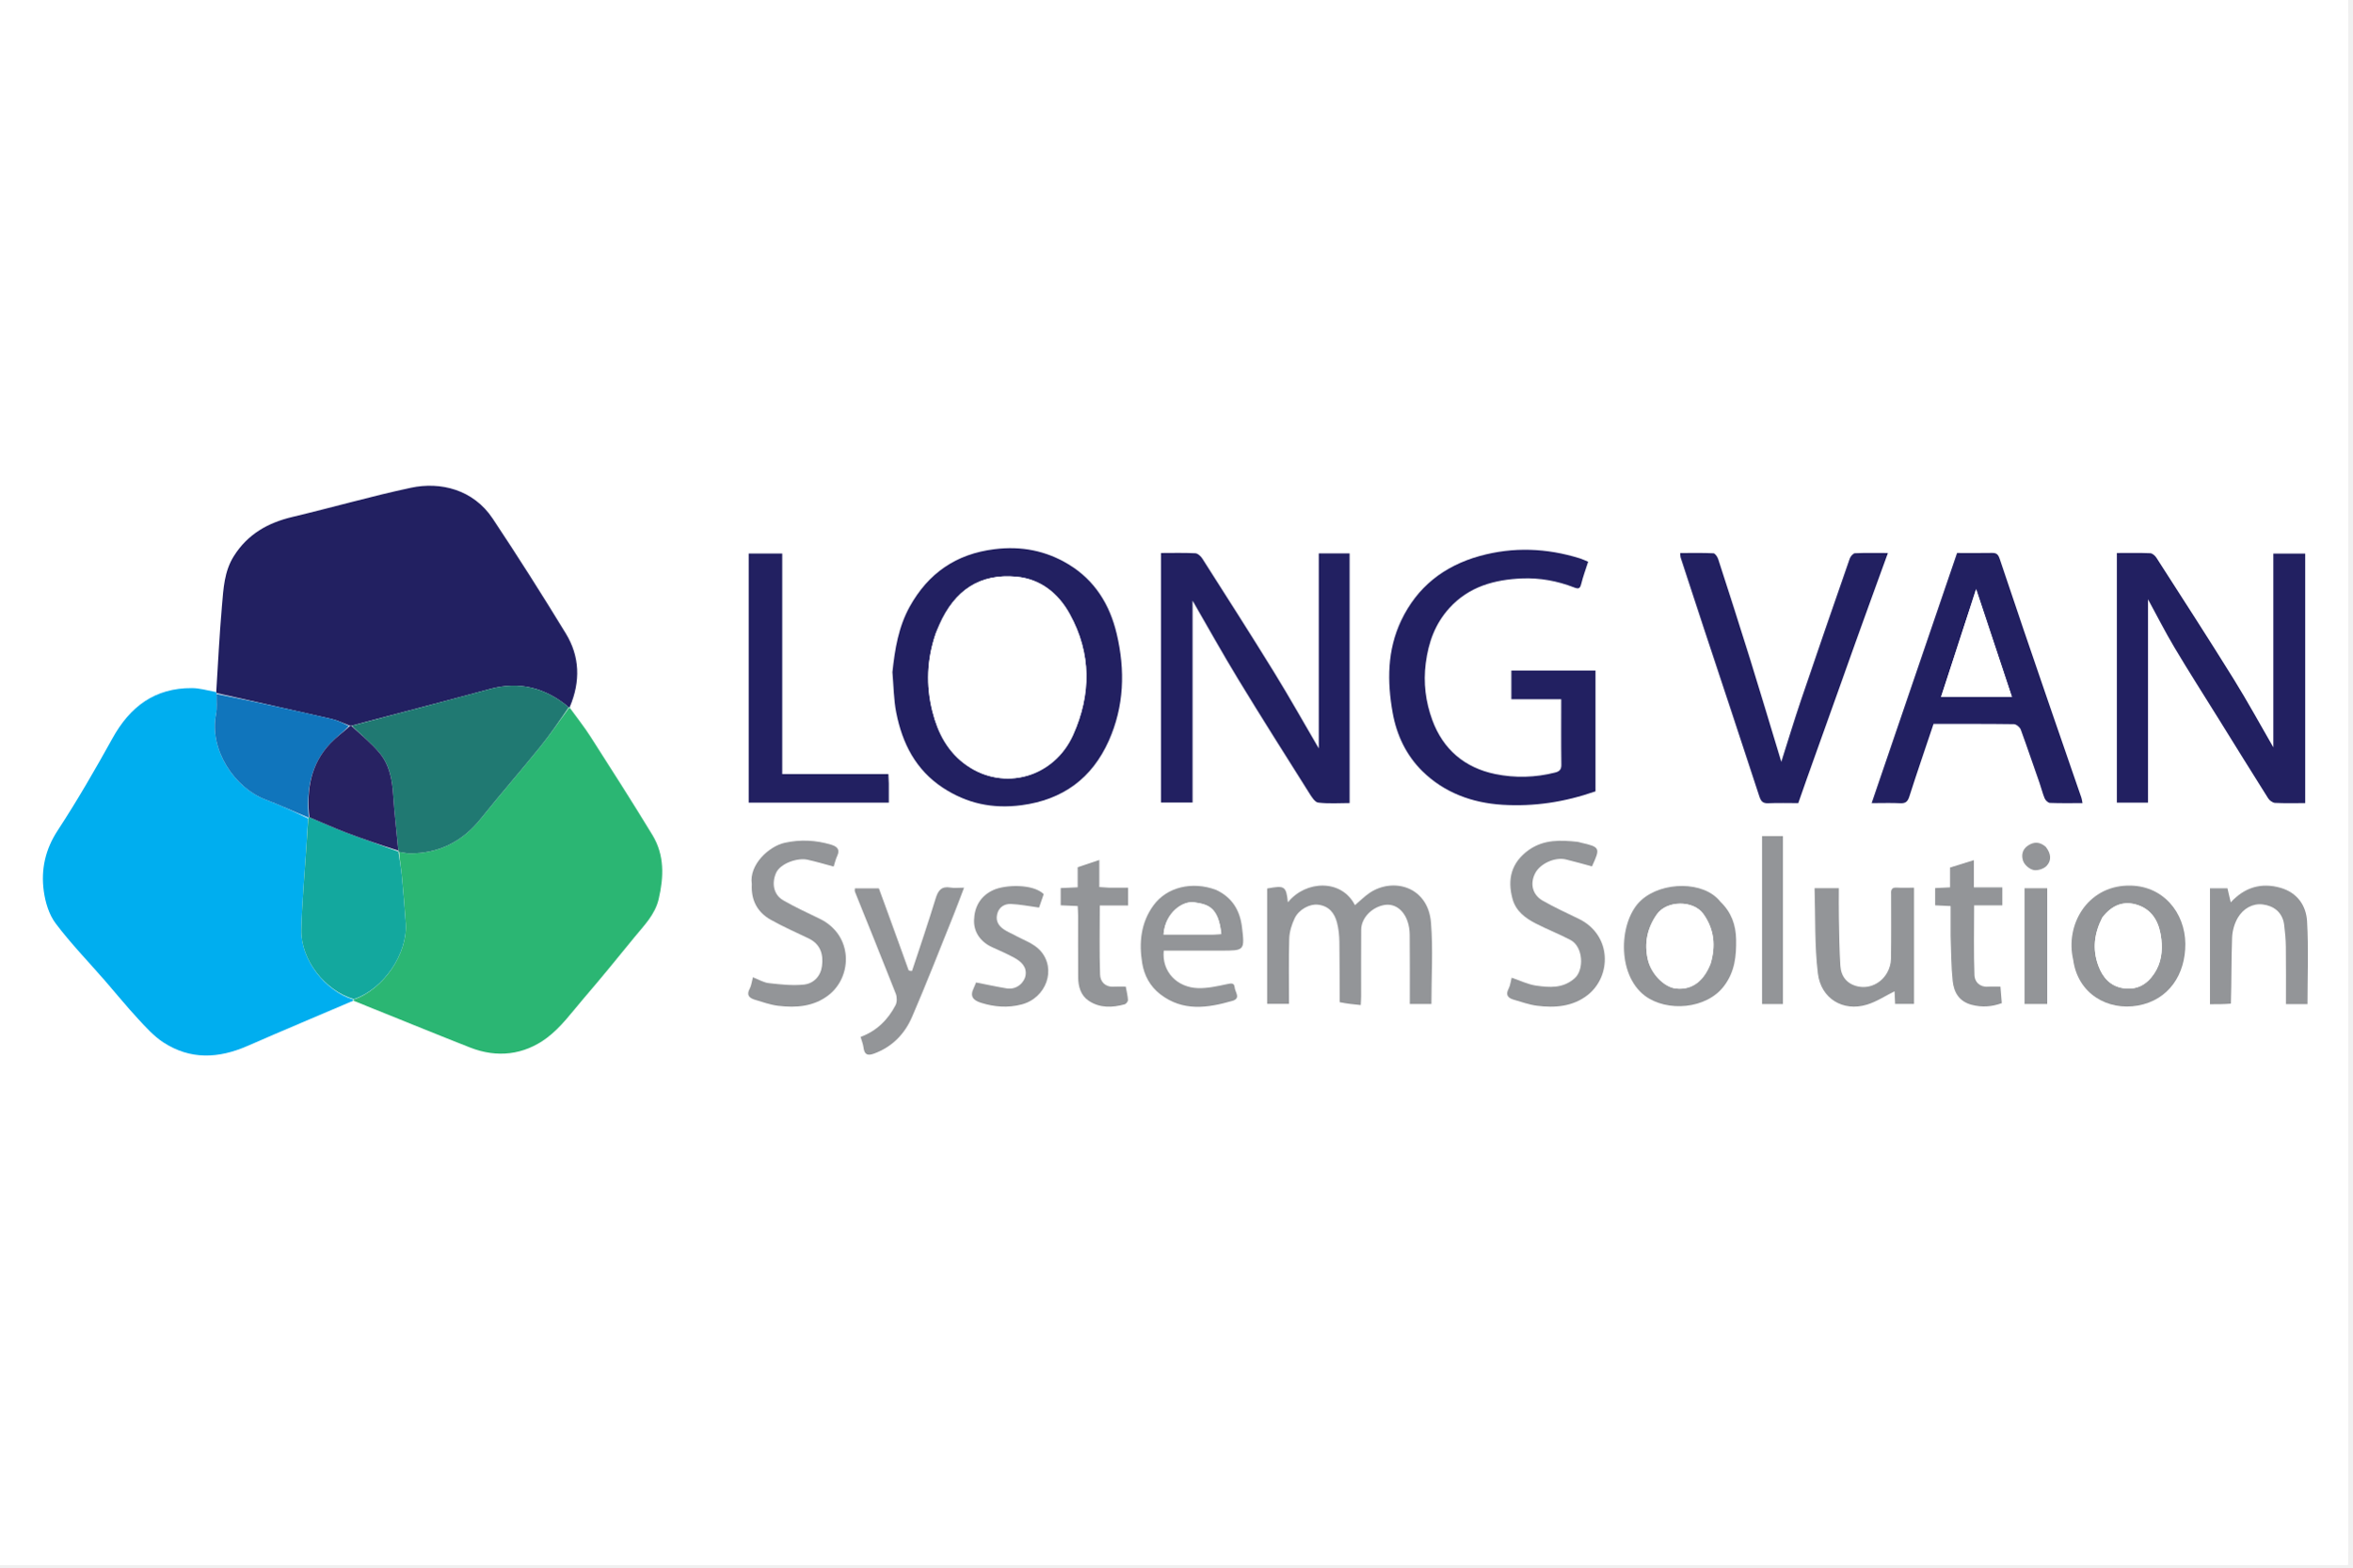
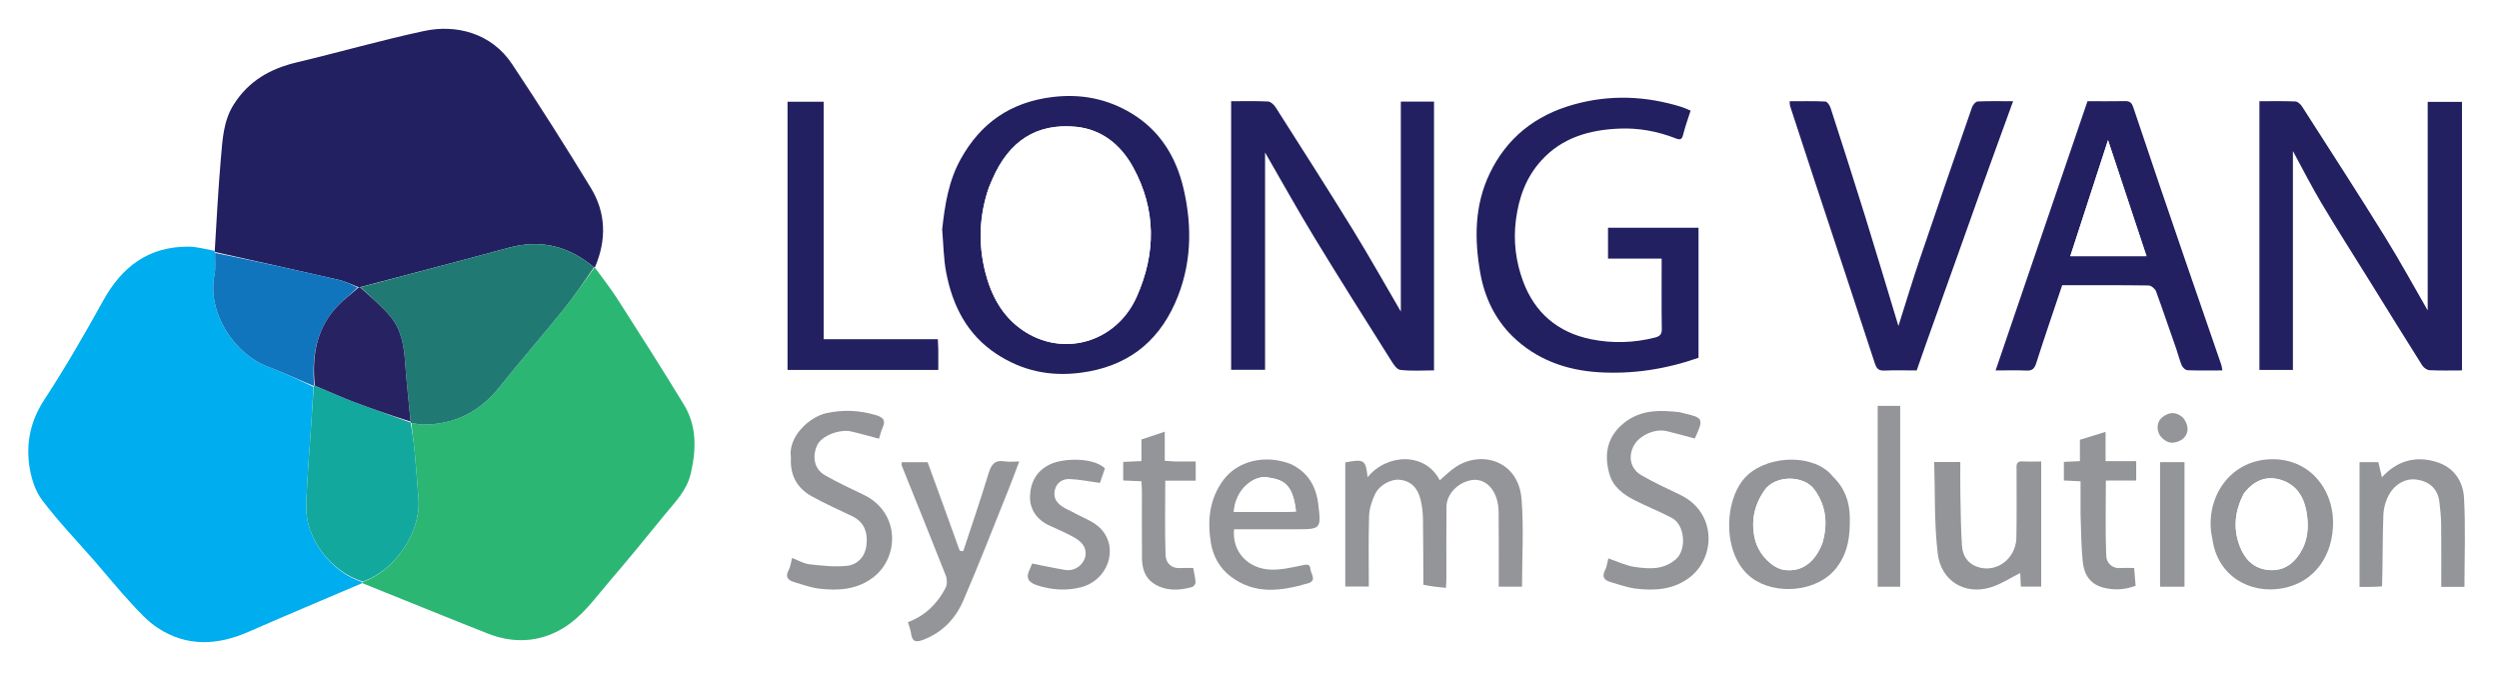
- <svg xmlns="http://www.w3.org/2000/svg" width="567" zoomAndPan="magnify" viewBox="0 0 425.25 283.5" height="378" preserveAspectRatio="xMidYMid meet" version="1.0">
+ <svg xmlns="http://www.w3.org/2000/svg" width="1134" viewBox="3 83 420 113.333" height="306" preserveAspectRatio="xMidYMid meet" version="1.0">
  <defs>
    <clipPath id="73310b2c6b">
      <path d="M 0 0 L 424.5 0 L 424.5 283 L 0 283 Z M 0 0 " clip-rule="nonzero" />
    </clipPath>
    <clipPath id="2be4ec3dc1">
      <path d="M 0 0 L 424.5 0 L 424.5 283 L 0 283 Z M 0 0 " clip-rule="nonzero" />
    </clipPath>
    <clipPath id="3c5e109ac3">
      <path d="M 0 2.055 L 424.5 2.055 L 424.5 280.598 L 0 280.598 Z M 0 2.055 " clip-rule="nonzero" />
    </clipPath>
    <clipPath id="4620c049d4">
      <rect x="0" width="425" y="0" height="283" />
    </clipPath>
  </defs>
  <g clip-path="url(#73310b2c6b)">
    <path fill="#ffffff" d="M 0 0 L 424.5 0 L 424.5 283 L 0 283 Z M 0 0 " fill-opacity="1" fill-rule="nonzero" />
    <g transform="matrix(1, 0, 0, 1, 0, 0.000000000000005262)">
      <g clip-path="url(#4620c049d4)">
        <g clip-path="url(#2be4ec3dc1)">
          <path fill="#ffffff" d="M 0 0 L 424.555 0 L 424.555 283.035 L 0 283.035 Z M 0 0 " fill-opacity="1" fill-rule="nonzero" />
        </g>
        <g clip-path="url(#3c5e109ac3)">
          <path fill="#ffffff" d="M 321.383 280.926 C 174.492 280.926 27.77 280.926 -118.957 280.926 C -118.957 188.078 -118.957 95.23 -118.957 2.383 C 100.18 2.383 319.32 2.383 538.457 2.383 C 538.457 95.23 538.457 188.078 538.457 280.926 C 466.152 280.926 393.848 280.926 321.383 280.926 M 103.074 127.742 C 104.977 123.215 104.832 118.711 102.289 114.547 C 98.016 107.539 93.613 100.605 89.07 93.773 C 85.566 88.5 79.602 87.066 74.309 88.199 C 67.117 89.738 60.039 91.777 52.879 93.477 C 48.426 94.535 44.781 96.594 42.281 100.559 C 40.527 103.34 40.402 106.461 40.129 109.531 C 39.676 114.699 39.414 119.879 38.793 125.059 C 37.434 124.84 36.07 124.445 34.707 124.438 C 28 124.387 23.508 127.781 20.34 133.504 C 17.207 139.16 13.969 144.77 10.43 150.176 C 8.176 153.625 7.383 157.246 7.91 161.129 C 8.188 163.164 8.859 165.398 10.07 167.004 C 12.805 170.629 15.988 173.918 18.98 177.355 C 20.98 179.656 22.902 182.027 24.973 184.266 C 26.375 185.781 27.801 187.371 29.504 188.488 C 34.379 191.684 39.508 191.441 44.719 189.164 C 51.074 186.387 57.473 183.703 64.105 181.023 C 71.074 183.836 78.02 186.703 85.016 189.449 C 89.879 191.355 94.691 190.785 98.801 187.746 C 101.387 185.832 103.367 183.074 105.496 180.59 C 108.625 176.949 111.664 173.227 114.691 169.504 C 116.422 167.375 118.422 165.434 119.086 162.59 C 120.023 158.574 120.152 154.621 117.953 151 C 114.32 145.023 110.547 139.129 106.777 133.238 C 105.617 131.422 104.266 129.73 103.074 127.742 M 209.914 106.023 C 209.914 119.066 209.914 132.113 209.914 145.125 C 211.984 145.125 213.852 145.125 215.617 145.125 C 215.617 132.789 215.617 120.562 215.617 108.621 C 218.289 113.238 220.988 118.105 223.879 122.859 C 228.062 129.738 232.375 136.543 236.668 143.359 C 237.102 144.051 237.703 145.062 238.324 145.137 C 240.227 145.371 242.172 145.223 244.012 145.223 C 244.012 130.008 244.012 115.02 244.012 100.074 C 242.059 100.074 240.227 100.074 238.434 100.074 C 238.434 111.965 238.434 123.781 238.434 135.34 C 235.812 130.859 233.191 126.176 230.379 121.605 C 226.129 114.703 221.75 107.871 217.395 101.031 C 217.117 100.598 216.566 100.07 216.121 100.051 C 214.086 99.945 212.039 100.004 209.914 100.004 C 209.914 102.023 209.914 103.859 209.914 106.023 M 411.016 102.145 C 411.016 113.293 411.016 124.445 411.016 135.148 C 408.777 131.277 406.414 126.941 403.816 122.754 C 399.262 115.414 394.566 108.164 389.902 100.895 C 389.66 100.512 389.168 100.059 388.777 100.043 C 386.785 99.957 384.789 100.004 382.734 100.004 C 382.734 115.129 382.734 130.117 382.734 145.148 C 384.68 145.148 386.547 145.148 388.363 145.148 C 388.363 132.824 388.363 120.582 388.363 108.371 C 389.941 111.27 391.453 114.258 393.164 117.129 C 395.777 121.516 398.531 125.82 401.227 130.16 C 404.168 134.898 407.102 139.645 410.078 144.359 C 410.328 144.754 410.887 145.172 411.32 145.191 C 413.141 145.285 414.973 145.23 416.781 145.23 C 416.781 130.055 416.781 115.066 416.781 100.109 C 414.812 100.109 412.945 100.109 411.016 100.109 C 411.016 100.75 411.016 101.289 411.016 102.145 M 161.348 121.707 C 161.566 124.094 161.582 126.52 162.039 128.859 C 163.121 134.41 165.559 139.223 170.457 142.449 C 174.777 145.293 179.445 146.301 184.656 145.617 C 192.172 144.633 197.422 140.758 200.465 133.973 C 203.254 127.746 203.449 121.207 201.902 114.629 C 200.652 109.336 197.941 104.934 193.199 102.059 C 189.098 99.578 184.656 98.707 179.82 99.309 C 172.852 100.172 167.828 103.656 164.465 109.723 C 162.445 113.363 161.801 117.352 161.348 121.707 M 288.465 138.234 C 288.465 132.566 288.465 126.898 288.465 121.258 C 283.246 121.258 278.227 121.258 273.254 121.258 C 273.254 123.012 273.254 124.66 273.254 126.449 C 276.32 126.449 279.277 126.449 282.27 126.449 C 282.27 130.492 282.238 134.395 282.293 138.293 C 282.309 139.188 281.93 139.508 281.168 139.703 C 277.582 140.621 273.934 140.715 270.348 139.98 C 264.816 138.844 260.922 135.539 258.965 130.219 C 257.754 126.918 257.316 123.504 257.777 119.93 C 258.266 116.148 259.488 112.773 262.059 109.949 C 265.574 106.074 270.238 104.797 275.223 104.602 C 278.406 104.477 281.566 105.051 284.562 106.219 C 285.375 106.535 285.668 106.492 285.887 105.598 C 286.215 104.258 286.699 102.957 287.137 101.586 C 286.531 101.336 286.109 101.121 285.664 100.984 C 279.645 99.102 273.598 98.852 267.488 100.559 C 261.047 102.359 256.23 106.148 253.348 112.191 C 250.797 117.547 250.781 123.23 251.797 128.918 C 252.512 132.934 254.258 136.602 257.172 139.469 C 261.133 143.359 266.137 145.184 271.617 145.531 C 277.355 145.895 282.961 145.031 288.465 143.109 C 288.465 141.586 288.465 140.074 288.465 138.234 M 368.82 141.664 C 369.094 142.57 369.309 143.5 369.672 144.367 C 369.824 144.727 370.289 145.18 370.625 145.195 C 372.555 145.273 374.488 145.23 376.516 145.23 C 376.426 144.781 376.402 144.516 376.32 144.27 C 374.305 138.422 372.273 132.582 370.27 126.73 C 367.344 118.199 364.418 109.668 361.562 101.109 C 361.285 100.285 361 99.973 360.156 99.988 C 358.043 100.031 355.93 100 353.84 100 C 348.699 115.062 343.582 130.047 338.395 145.234 C 340.395 145.234 341.965 145.172 343.531 145.254 C 344.496 145.305 344.906 144.992 345.207 144.055 C 346.609 139.672 348.109 135.32 349.586 130.914 C 354.457 130.914 359.285 130.891 364.113 130.957 C 364.543 130.965 365.199 131.508 365.359 131.941 C 366.516 135.094 367.574 138.281 368.82 141.664 M 328.395 136.117 C 330.781 129.398 333.152 122.672 335.555 115.961 C 337.441 110.691 339.367 105.434 341.336 100.004 C 339.246 100.004 337.305 99.957 335.371 100.047 C 335.035 100.066 334.57 100.625 334.434 101.023 C 331.469 109.543 328.52 118.066 325.625 126.609 C 324.375 130.297 323.254 134.027 322.062 137.77 C 320.191 131.602 318.379 125.496 316.488 119.414 C 314.59 113.305 312.629 107.215 310.66 101.129 C 310.523 100.707 310.105 100.07 309.793 100.055 C 307.809 99.957 305.82 100.008 303.777 100.008 C 303.812 100.391 303.793 100.613 303.855 100.809 C 305.238 105.047 306.621 109.285 308.023 113.516 C 311.383 123.676 314.77 133.824 318.086 144 C 318.387 144.922 318.719 145.297 319.711 145.254 C 321.547 145.176 323.391 145.234 325.133 145.234 C 326.203 142.176 327.223 139.254 328.395 136.117 M 160.695 141.527 C 160.672 141.059 160.652 140.59 160.621 139.984 C 154.199 139.984 147.879 139.984 141.43 139.984 C 141.43 126.598 141.43 113.352 141.43 100.094 C 139.316 100.094 137.34 100.094 135.359 100.094 C 135.359 115.164 135.359 130.148 135.359 145.148 C 143.828 145.148 152.211 145.148 160.695 145.148 C 160.695 143.988 160.695 142.918 160.695 141.527 M 242.242 181.391 C 243.48 181.512 244.719 181.633 246.02 181.762 C 246.055 181.02 246.09 180.594 246.09 180.168 C 246.094 176.156 246.07 172.148 246.102 168.137 C 246.117 166.043 247.961 164.098 250.234 163.672 C 252.027 163.336 253.691 164.406 254.453 166.535 C 254.738 167.32 254.863 168.203 254.871 169.047 C 254.914 173.203 254.891 177.359 254.891 181.559 C 256.281 181.559 257.488 181.559 258.801 181.559 C 258.801 176.57 259.117 171.676 258.723 166.836 C 258.188 160.297 251.863 158.613 247.617 161.477 C 246.668 162.117 245.855 162.945 244.977 163.691 C 242.559 158.945 236.105 159.16 232.852 163.172 C 232.527 160.238 232.289 160.09 229.098 160.68 C 229.098 167.652 229.098 174.602 229.098 181.543 C 230.562 181.543 231.77 181.543 233.055 181.543 C 233.055 177.512 232.977 173.609 233.098 169.715 C 233.137 168.484 233.543 167.188 234.078 166.062 C 234.852 164.426 236.84 163.445 238.25 163.602 C 240.254 163.82 241.281 165.094 241.734 166.859 C 242.027 167.988 242.145 169.188 242.16 170.359 C 242.219 173.934 242.188 177.512 242.242 181.391 M 135.926 160.031 C 135.762 162.828 136.949 164.973 139.328 166.32 C 141.555 167.582 143.918 168.598 146.223 169.719 C 148.352 170.754 148.891 172.605 148.605 174.723 C 148.363 176.562 147.09 177.867 145.348 178.055 C 143.273 178.277 141.125 178.031 139.031 177.797 C 138.062 177.688 137.148 177.125 136.125 176.734 C 135.918 177.5 135.855 178.223 135.539 178.805 C 134.891 180.004 135.52 180.508 136.508 180.805 C 137.883 181.219 139.262 181.715 140.676 181.891 C 143.949 182.289 147.203 182.043 149.887 179.898 C 154.156 176.496 154.246 169.074 148.18 166.137 C 145.973 165.066 143.73 164.047 141.613 162.816 C 139.832 161.781 139.508 159.754 140.281 157.922 C 141.066 156.062 144.309 155.098 145.957 155.465 C 147.535 155.812 149.09 156.273 150.727 156.703 C 150.934 156.059 151.082 155.375 151.375 154.758 C 151.953 153.527 151.223 153.043 150.262 152.754 C 147.48 151.914 144.652 151.785 141.82 152.426 C 139.016 153.062 135.398 156.367 135.926 160.031 M 276.316 153.719 C 273.227 155.98 272.492 159.016 273.469 162.566 C 274.07 164.758 275.754 166.023 277.645 166.996 C 279.73 168.07 281.934 168.918 284.004 170.023 C 286.23 171.219 286.473 175.395 284.668 176.945 C 282.523 178.789 280.168 178.578 277.797 178.254 C 276.273 178.047 274.816 177.312 273.312 176.809 C 273.113 177.559 273.055 178.23 272.766 178.777 C 272.156 179.93 272.645 180.492 273.699 180.793 C 275.078 181.191 276.453 181.695 277.863 181.879 C 281.137 182.301 284.387 182.047 287.074 179.926 C 291.375 176.535 291.469 169.102 285.449 166.164 C 283.246 165.09 281 164.082 278.883 162.852 C 277.016 161.766 276.598 159.727 277.59 157.859 C 278.504 156.148 281.164 154.953 283.113 155.426 C 284.691 155.809 286.254 156.25 287.836 156.672 C 289.379 153.332 289.309 153.18 285.84 152.391 C 285.633 152.34 285.43 152.262 285.223 152.238 C 282.203 151.918 279.207 151.77 276.316 153.719 M 374.836 173.684 C 375.66 179.742 381.082 182.828 386.555 181.844 C 392.098 180.848 395.152 176.219 395.113 170.668 C 395.07 165.113 391.113 159.977 384.637 160.152 C 377.363 160.348 373.367 167.242 374.836 173.684 M 310.953 162.969 C 308.066 159.281 300.547 159.367 296.754 162.77 C 292.703 166.402 292.211 176.199 297.426 180.098 C 301.344 183.027 308.535 182.566 311.742 178.266 C 313.672 175.676 313.941 172.898 313.895 169.91 C 313.852 167.277 313.043 164.984 310.953 162.969 M 219.746 160.867 C 215.566 159.312 210.969 160.41 208.551 163.719 C 206.27 166.844 205.898 170.465 206.504 174.16 C 206.871 176.395 207.922 178.375 209.785 179.809 C 213.871 182.961 218.328 182.297 222.812 181.004 C 224.406 180.547 223.289 179.391 223.23 178.578 C 223.16 177.664 222.547 177.824 221.797 177.984 C 220.078 178.348 218.309 178.754 216.574 178.695 C 212.922 178.574 210.023 175.832 210.406 171.914 C 213.848 171.914 217.309 171.914 220.77 171.914 C 224.996 171.914 225.066 171.906 224.555 167.688 C 224.195 164.719 222.844 162.301 219.746 160.867 M 341.918 162.043 C 341.918 165.836 341.953 169.633 341.887 173.426 C 341.871 174.242 341.621 175.133 341.223 175.852 C 340.145 177.812 338.008 178.844 335.914 178.391 C 333.965 177.969 332.859 176.602 332.738 174.648 C 332.559 171.801 332.527 168.941 332.473 166.086 C 332.434 164.27 332.465 162.445 332.465 160.617 C 330.949 160.617 329.668 160.617 328.074 160.617 C 328.242 165.828 328.059 170.98 328.676 176.039 C 329.234 180.605 333.227 183.004 337.551 181.68 C 339.316 181.141 340.918 180.066 342.535 179.266 C 342.562 179.852 342.602 180.695 342.641 181.551 C 343.863 181.551 344.965 181.551 346.059 181.551 C 346.059 174.508 346.059 167.594 346.059 160.527 C 344.949 160.527 343.926 160.578 342.914 160.512 C 341.934 160.453 341.859 161.012 341.918 162.043 M 164.273 175.344 C 162.465 170.398 160.656 165.457 158.902 160.652 C 157.332 160.652 155.957 160.652 154.559 160.652 C 154.559 160.938 154.512 161.117 154.566 161.25 C 157.035 167.398 159.535 173.535 161.957 179.703 C 162.195 180.309 162.203 181.223 161.91 181.785 C 160.531 184.418 158.508 186.438 155.594 187.523 C 155.781 188.176 156.031 188.766 156.113 189.379 C 156.277 190.633 156.727 191.016 158.051 190.527 C 161.344 189.309 163.582 186.957 164.906 183.883 C 167.551 177.754 169.965 171.527 172.461 165.332 C 173.07 163.824 173.625 162.297 174.301 160.527 C 173.242 160.527 172.527 160.625 171.852 160.508 C 170.227 160.223 169.609 161.02 169.168 162.457 C 167.824 166.848 166.352 171.203 164.902 175.562 C 164.879 175.633 164.5 175.59 164.273 175.344 M 403.453 181.395 C 403.477 177.441 403.418 173.488 403.566 169.539 C 403.613 168.312 403.996 166.977 404.621 165.926 C 405.574 164.328 407.262 163.336 409.098 163.562 C 411.09 163.809 412.688 164.984 412.973 167.234 C 413.141 168.559 413.266 169.898 413.281 171.234 C 413.324 174.676 413.297 178.121 413.297 181.59 C 414.699 181.59 415.867 181.59 417.195 181.59 C 417.195 176.535 417.402 171.555 417.117 166.605 C 416.953 163.762 415.355 161.441 412.359 160.566 C 408.801 159.527 405.773 160.508 403.32 163.18 C 403.109 162.281 402.902 161.418 402.723 160.641 C 401.504 160.641 400.445 160.641 399.562 160.641 C 399.562 167.699 399.562 174.637 399.562 181.609 C 400.977 181.609 402.109 181.609 403.453 181.395 M 183.094 168.961 C 182.711 168.758 182.328 168.562 181.953 168.352 C 180.781 167.703 179.953 166.816 180.27 165.371 C 180.551 164.098 181.547 163.438 182.742 163.48 C 184.383 163.539 186.008 163.879 187.863 164.129 C 188.094 163.461 188.41 162.543 188.703 161.691 C 186.781 159.82 181.844 159.961 179.652 160.93 C 177.188 162.023 176.18 164.07 176.109 166.402 C 176.047 168.566 177.281 170.352 179.414 171.309 C 180.73 171.902 182.059 172.488 183.328 173.172 C 184.613 173.867 185.707 174.824 185.41 176.469 C 185.219 177.52 183.969 179.074 181.957 178.738 C 180.141 178.434 178.336 178.039 176.465 177.672 C 176.371 177.902 176.23 178.305 176.047 178.684 C 175.316 180.172 175.922 180.898 177.383 181.355 C 179.805 182.117 182.23 182.289 184.684 181.656 C 189.148 180.508 191.086 175.242 188.078 171.898 C 186.895 170.586 184.938 169.965 183.094 168.961 M 352.672 169.477 C 352.781 172.109 352.762 174.762 353.043 177.379 C 353.262 179.434 354.188 181.113 356.488 181.715 C 358.387 182.211 360.156 182.059 361.926 181.414 C 361.84 180.359 361.762 179.43 361.68 178.422 C 360.84 178.422 360.137 178.379 359.441 178.434 C 357.926 178.551 357.035 177.547 356.988 176.379 C 356.828 172.234 356.926 168.078 356.926 163.727 C 358.754 163.727 360.398 163.727 362.023 163.727 C 362.023 162.57 362.023 161.621 362.023 160.469 C 360.281 160.469 358.637 160.469 356.879 160.469 C 356.879 158.766 356.879 157.258 356.879 155.551 C 355.367 156.016 354.027 156.43 352.566 156.879 C 352.566 158.121 352.566 159.289 352.566 160.469 C 351.566 160.516 350.719 160.559 349.871 160.598 C 349.871 161.723 349.871 162.711 349.871 163.723 C 350.844 163.77 351.691 163.812 352.672 163.859 C 352.672 165.703 352.672 167.426 352.672 169.477 M 200.344 160.527 C 199.875 160.492 199.406 160.457 198.758 160.414 C 198.758 158.77 198.758 157.242 198.758 155.52 C 197.332 155.996 196.141 156.395 194.84 156.828 C 194.84 158.078 194.84 159.246 194.84 160.461 C 193.742 160.512 192.785 160.551 191.773 160.598 C 191.773 161.688 191.773 162.676 191.773 163.719 C 192.84 163.766 193.797 163.809 194.844 163.852 C 194.871 164.473 194.914 165 194.918 165.527 C 194.922 169.27 194.898 173.008 194.93 176.746 C 194.941 178.418 195.402 180.016 196.828 180.977 C 198.832 182.328 201.098 182.246 203.344 181.625 C 203.605 181.555 203.949 181.102 203.934 180.844 C 203.895 180.066 203.695 179.297 203.535 178.422 C 202.793 178.422 202.094 178.383 201.398 178.43 C 199.82 178.539 198.938 177.535 198.895 176.258 C 198.75 172.16 198.84 168.051 198.84 163.75 C 200.648 163.75 202.297 163.75 203.957 163.75 C 203.957 162.594 203.957 161.645 203.957 160.527 C 202.801 160.527 201.73 160.527 200.344 160.527 M 322.359 162.969 C 322.359 159.035 322.359 155.102 322.359 151.191 C 320.93 151.191 319.758 151.191 318.578 151.191 C 318.578 161.395 318.578 171.492 318.578 181.574 C 319.879 181.574 321.051 181.574 322.359 181.574 C 322.359 175.414 322.359 169.352 322.359 162.969 M 366.035 163.629 C 366.035 169.621 366.035 175.613 366.035 181.57 C 367.582 181.57 368.863 181.57 370.141 181.57 C 370.141 174.512 370.141 167.555 370.141 160.633 C 368.727 160.633 367.445 160.633 366.035 160.633 C 366.035 161.594 366.035 162.453 366.035 163.629 M 369.777 153.039 C 368.781 152.215 367.766 152.191 366.684 152.895 C 365.586 153.602 365.434 154.758 365.797 155.73 C 366.055 156.43 366.945 157.191 367.676 157.336 C 368.402 157.48 369.516 157.125 370.031 156.582 C 370.965 155.59 370.824 154.328 369.777 153.039 Z M 369.777 153.039 " fill-opacity="1" fill-rule="nonzero" />
        </g>
        <path fill="#00aeef" d="M 63.855 180.977 C 57.473 183.703 51.074 186.387 44.719 189.164 C 39.508 191.441 34.379 191.684 29.504 188.488 C 27.801 187.371 26.375 185.781 24.973 184.266 C 22.902 182.027 20.98 179.656 18.98 177.355 C 15.988 173.918 12.805 170.629 10.07 167.004 C 8.859 165.398 8.188 163.164 7.91 161.129 C 7.383 157.246 8.176 153.625 10.43 150.176 C 13.969 144.77 17.207 139.16 20.34 133.504 C 23.508 127.781 28 124.387 34.707 124.438 C 36.07 124.445 37.434 124.84 38.957 125.125 C 39.121 125.195 39.16 125.34 39.152 125.492 C 39.121 126.84 39.273 128.066 39.043 129.219 C 37.785 135.527 42.398 142.477 47.949 144.57 C 50.57 145.559 53.109 146.758 55.695 148 C 55.598 149.801 55.492 151.469 55.387 153.137 C 55.07 158.141 54.602 163.141 54.477 168.148 C 54.348 173.523 58.695 179.137 63.852 180.773 C 63.855 180.844 63.855 180.977 63.855 180.977 Z M 63.855 180.977 " fill-opacity="1" fill-rule="nonzero" />
        <path fill="#222061" d="M 39.16 125.34 C 39.16 125.34 39.121 125.195 39.094 125.125 C 39.414 119.879 39.676 114.699 40.129 109.531 C 40.402 106.461 40.527 103.34 42.281 100.559 C 44.781 96.594 48.426 94.535 52.879 93.477 C 60.039 91.777 67.117 89.738 74.309 88.199 C 79.602 87.066 85.566 88.5 89.07 93.773 C 93.613 100.605 98.016 107.539 102.289 114.547 C 104.832 118.711 104.977 123.215 103.02 127.836 C 102.965 127.934 102.906 127.961 102.824 127.902 C 98.609 124.348 93.934 123.188 88.672 124.574 C 86.074 125.258 83.484 125.973 80.891 126.664 C 75.125 128.195 69.359 129.719 63.5 131.246 C 63.352 131.242 63.289 131.242 63.125 131.191 C 62.012 130.762 61.027 130.266 59.984 130.027 C 53.051 128.434 46.102 126.895 39.16 125.34 Z M 39.16 125.34 " fill-opacity="1" fill-rule="nonzero" />
        <path fill="#2bb673" d="M 63.98 181 C 63.855 180.977 63.855 180.844 63.973 180.762 C 69.312 178.926 73.758 172.449 73.34 166.879 C 73.129 164.031 72.914 161.188 72.641 158.344 C 72.504 156.91 72.242 155.488 72.172 154.062 C 72.891 154.152 73.469 154.328 74.051 154.332 C 79.371 154.344 83.605 152.207 86.93 148.039 C 90.426 143.656 94.125 139.438 97.648 135.074 C 99.496 132.781 101.16 130.336 102.906 127.961 C 102.906 127.961 102.965 127.934 102.984 127.957 C 104.266 129.73 105.617 131.422 106.777 133.238 C 110.547 139.129 114.32 145.023 117.953 151 C 120.152 154.621 120.023 158.574 119.086 162.59 C 118.422 165.434 116.422 167.375 114.691 169.504 C 111.664 173.227 108.625 176.949 105.496 180.59 C 103.367 183.074 101.387 185.832 98.801 187.746 C 94.691 190.785 89.879 191.355 85.016 189.449 C 78.02 186.703 71.074 183.836 63.98 181 Z M 63.98 181 " fill-opacity="1" fill-rule="nonzero" />
        <path fill="#222061" d="M 209.914 105.859 C 209.914 103.859 209.914 102.023 209.914 100.004 C 212.039 100.004 214.086 99.945 216.121 100.051 C 216.566 100.07 217.117 100.598 217.395 101.031 C 221.75 107.871 226.129 114.703 230.379 121.605 C 233.191 126.176 235.812 130.859 238.434 135.34 C 238.434 123.781 238.434 111.965 238.434 100.074 C 240.227 100.074 242.059 100.074 244.012 100.074 C 244.012 115.02 244.012 130.008 244.012 145.223 C 242.172 145.223 240.227 145.371 238.324 145.137 C 237.703 145.062 237.102 144.051 236.668 143.359 C 232.375 136.543 228.062 129.738 223.879 122.859 C 220.988 118.105 218.289 113.238 215.617 108.621 C 215.617 120.562 215.617 132.789 215.617 145.125 C 213.852 145.125 211.984 145.125 209.914 145.125 C 209.914 132.113 209.914 119.066 209.914 105.859 Z M 209.914 105.859 " fill-opacity="1" fill-rule="nonzero" />
        <path fill="#222061" d="M 411.016 101.984 C 411.016 101.289 411.016 100.75 411.016 100.109 C 412.945 100.109 414.812 100.109 416.781 100.109 C 416.781 115.066 416.781 130.055 416.781 145.23 C 414.973 145.23 413.141 145.285 411.32 145.191 C 410.887 145.172 410.328 144.754 410.078 144.359 C 407.102 139.645 404.168 134.898 401.227 130.16 C 398.531 125.82 395.777 121.516 393.164 117.129 C 391.453 114.258 389.941 111.27 388.363 108.371 C 388.363 120.582 388.363 132.824 388.363 145.148 C 386.547 145.148 384.68 145.148 382.734 145.148 C 382.734 130.117 382.734 115.129 382.734 100.004 C 384.789 100.004 386.785 99.957 388.777 100.043 C 389.168 100.059 389.66 100.512 389.902 100.895 C 394.566 108.164 399.262 115.414 403.816 122.754 C 406.414 126.941 408.777 131.277 411.016 135.148 C 411.016 124.445 411.016 113.293 411.016 101.984 Z M 411.016 101.984 " fill-opacity="1" fill-rule="nonzero" />
        <path fill="#222061" d="M 161.348 121.551 C 161.801 117.352 162.445 113.363 164.465 109.723 C 167.828 103.656 172.852 100.172 179.82 99.309 C 184.656 98.707 189.098 99.578 193.199 102.059 C 197.941 104.934 200.652 109.336 201.902 114.629 C 203.449 121.207 203.254 127.746 200.465 133.973 C 197.422 140.758 192.172 144.633 184.656 145.617 C 179.445 146.301 174.777 145.293 170.457 142.449 C 165.559 139.223 163.121 134.41 162.039 128.859 C 161.582 126.52 161.566 124.094 161.348 121.551 M 169.805 113.133 C 169.59 113.613 169.34 114.082 169.172 114.574 C 167.574 119.223 167.395 123.973 168.586 128.691 C 169.559 132.543 171.367 136.031 174.758 138.395 C 181.547 143.141 190.578 140.586 194.027 132.887 C 197.289 125.598 197.352 118.191 193.41 111.047 C 191.328 107.27 188.109 104.695 183.766 104.293 C 177.188 103.684 172.594 106.684 169.805 113.133 Z M 169.805 113.133 " fill-opacity="1" fill-rule="nonzero" />
        <path fill="#222061" d="M 288.465 138.398 C 288.465 140.074 288.465 141.586 288.465 143.109 C 282.961 145.031 277.355 145.895 271.617 145.531 C 266.137 145.184 261.133 143.359 257.172 139.469 C 254.258 136.602 252.512 132.934 251.797 128.918 C 250.781 123.23 250.797 117.547 253.348 112.191 C 256.23 106.148 261.047 102.359 267.488 100.559 C 273.598 98.852 279.645 99.102 285.664 100.984 C 286.109 101.121 286.531 101.336 287.137 101.586 C 286.699 102.957 286.215 104.258 285.887 105.598 C 285.668 106.492 285.375 106.535 284.562 106.219 C 281.566 105.051 278.406 104.477 275.223 104.602 C 270.238 104.797 265.574 106.074 262.059 109.949 C 259.488 112.773 258.266 116.148 257.777 119.93 C 257.316 123.504 257.754 126.918 258.965 130.219 C 260.922 135.539 264.816 138.844 270.348 139.98 C 273.934 140.715 277.582 140.621 281.168 139.703 C 281.93 139.508 282.309 139.188 282.293 138.293 C 282.238 134.395 282.27 130.492 282.27 126.449 C 279.277 126.449 276.32 126.449 273.254 126.449 C 273.254 124.66 273.254 123.012 273.254 121.258 C 278.227 121.258 283.246 121.258 288.465 121.258 C 288.465 126.898 288.465 132.566 288.465 138.398 Z M 288.465 138.398 " fill-opacity="1" fill-rule="nonzero" />
        <path fill="#222061" d="M 368.742 141.562 C 367.574 138.281 366.516 135.094 365.359 131.941 C 365.199 131.508 364.543 130.965 364.113 130.957 C 359.285 130.891 354.457 130.914 349.586 130.914 C 348.109 135.32 346.609 139.672 345.207 144.055 C 344.906 144.992 344.496 145.305 343.531 145.254 C 341.965 145.172 340.395 145.234 338.395 145.234 C 343.582 130.047 348.699 115.062 353.84 100 C 355.93 100 358.043 100.031 360.156 99.988 C 361 99.973 361.285 100.285 361.562 101.109 C 364.418 109.668 367.344 118.199 370.27 126.73 C 372.273 132.582 374.305 138.422 376.32 144.27 C 376.402 144.516 376.426 144.781 376.516 145.23 C 374.488 145.23 372.555 145.273 370.625 145.195 C 370.289 145.18 369.824 144.727 369.672 144.367 C 369.309 143.5 369.094 142.57 368.742 141.562 M 357.398 126.035 C 359.492 126.035 361.59 126.035 363.758 126.035 C 361.547 119.367 359.391 112.871 357.289 106.547 C 355.238 112.855 353.121 119.352 350.949 126.035 C 353.09 126.035 355.082 126.035 357.398 126.035 Z M 357.398 126.035 " fill-opacity="1" fill-rule="nonzero" />
        <path fill="#222061" d="M 328.32 136.227 C 327.223 139.254 326.203 142.176 325.133 145.234 C 323.391 145.234 321.547 145.176 319.711 145.254 C 318.719 145.297 318.387 144.922 318.086 144 C 314.77 133.824 311.383 123.676 308.023 113.516 C 306.621 109.285 305.238 105.047 303.855 100.809 C 303.793 100.613 303.812 100.391 303.777 100.008 C 305.82 100.008 307.809 99.957 309.793 100.055 C 310.105 100.07 310.523 100.707 310.66 101.129 C 312.629 107.215 314.59 113.305 316.488 119.414 C 318.379 125.496 320.191 131.602 322.062 137.77 C 323.254 134.027 324.375 130.297 325.625 126.609 C 328.52 118.066 331.469 109.543 334.434 101.023 C 334.57 100.625 335.035 100.066 335.371 100.047 C 337.305 99.957 339.246 100.004 341.336 100.004 C 339.367 105.434 337.441 110.691 335.555 115.961 C 333.152 122.672 330.781 129.398 328.32 136.227 Z M 328.32 136.227 " fill-opacity="1" fill-rule="nonzero" />
        <path fill="#222061" d="M 160.695 141.684 C 160.695 142.918 160.695 143.988 160.695 145.148 C 152.211 145.148 143.828 145.148 135.359 145.148 C 135.359 130.148 135.359 115.164 135.359 100.094 C 137.34 100.094 139.316 100.094 141.43 100.094 C 141.43 113.352 141.43 126.598 141.43 139.984 C 147.879 139.984 154.199 139.984 160.621 139.984 C 160.652 140.59 160.672 141.059 160.695 141.684 Z M 160.695 141.684 " fill-opacity="1" fill-rule="nonzero" />
        <path fill="#939598" d="M 242.219 181.238 C 242.188 177.512 242.219 173.934 242.16 170.359 C 242.145 169.188 242.027 167.988 241.734 166.859 C 241.281 165.094 240.254 163.82 238.25 163.602 C 236.84 163.445 234.852 164.426 234.078 166.062 C 233.543 167.188 233.137 168.484 233.098 169.715 C 232.977 173.609 233.055 177.512 233.055 181.543 C 231.77 181.543 230.562 181.543 229.098 181.543 C 229.098 174.602 229.098 167.652 229.098 160.68 C 232.289 160.09 232.527 160.238 232.852 163.172 C 236.105 159.16 242.559 158.945 244.977 163.691 C 245.855 162.945 246.668 162.117 247.617 161.477 C 251.863 158.613 258.188 160.297 258.723 166.836 C 259.117 171.676 258.801 176.57 258.801 181.559 C 257.488 181.559 256.281 181.559 254.891 181.559 C 254.891 177.359 254.914 173.203 254.871 169.047 C 254.863 168.203 254.738 167.32 254.453 166.535 C 253.691 164.406 252.027 163.336 250.234 163.672 C 247.961 164.098 246.117 166.043 246.102 168.137 C 246.07 172.148 246.094 176.156 246.09 180.168 C 246.09 180.594 246.055 181.02 246.02 181.762 C 244.719 181.633 243.48 181.512 242.219 181.238 Z M 242.219 181.238 " fill-opacity="1" fill-rule="nonzero" />
        <path fill="#939598" d="M 135.926 159.883 C 135.398 156.367 139.016 153.062 141.82 152.426 C 144.652 151.785 147.48 151.914 150.262 152.754 C 151.223 153.043 151.953 153.527 151.375 154.758 C 151.082 155.375 150.934 156.059 150.727 156.703 C 149.09 156.273 147.535 155.812 145.957 155.465 C 144.309 155.098 141.066 156.062 140.281 157.922 C 139.508 159.754 139.832 161.781 141.613 162.816 C 143.73 164.047 145.973 165.066 148.18 166.137 C 154.246 169.074 154.156 176.496 149.887 179.898 C 147.203 182.043 143.949 182.289 140.676 181.891 C 139.262 181.715 137.883 181.219 136.508 180.805 C 135.52 180.508 134.891 180.004 135.539 178.805 C 135.855 178.223 135.918 177.5 136.125 176.734 C 137.148 177.125 138.062 177.688 139.031 177.797 C 141.125 178.031 143.273 178.277 145.348 178.055 C 147.09 177.867 148.363 176.562 148.605 174.723 C 148.891 172.605 148.352 170.754 146.223 169.719 C 143.918 168.598 141.555 167.582 139.328 166.32 C 136.949 164.973 135.762 162.828 135.926 159.883 Z M 135.926 159.883 " fill-opacity="1" fill-rule="nonzero" />
        <path fill="#939598" d="M 276.434 153.684 C 279.207 151.77 282.203 151.918 285.223 152.238 C 285.43 152.262 285.633 152.34 285.84 152.391 C 289.309 153.18 289.379 153.332 287.836 156.672 C 286.254 156.25 284.691 155.809 283.113 155.426 C 281.164 154.953 278.504 156.148 277.59 157.859 C 276.598 159.727 277.016 161.766 278.883 162.852 C 281 164.082 283.246 165.09 285.449 166.164 C 291.469 169.102 291.375 176.535 287.074 179.926 C 284.387 182.047 281.137 182.301 277.863 181.879 C 276.453 181.695 275.078 181.191 273.699 180.793 C 272.645 180.492 272.156 179.93 272.766 178.777 C 273.055 178.23 273.113 177.559 273.312 176.809 C 274.816 177.312 276.273 178.047 277.797 178.254 C 280.168 178.578 282.523 178.789 284.668 176.945 C 286.473 175.395 286.23 171.219 284.004 170.023 C 281.934 168.918 279.73 168.07 277.645 166.996 C 275.754 166.023 274.07 164.758 273.469 162.566 C 272.492 159.016 273.227 155.98 276.434 153.684 Z M 276.434 153.684 " fill-opacity="1" fill-rule="nonzero" />
        <path fill="#939598" d="M 374.832 173.543 C 373.367 167.242 377.363 160.348 384.637 160.152 C 391.113 159.977 395.07 165.113 395.113 170.668 C 395.152 176.219 392.098 180.848 386.555 181.844 C 381.082 182.828 375.66 179.742 374.832 173.543 M 380.07 165.988 C 378.641 168.781 378.273 171.648 379.391 174.652 C 380.191 176.809 381.59 178.371 383.918 178.711 C 386.297 179.059 388.133 178.105 389.496 176.035 C 390.762 174.113 391.004 172.016 390.773 169.875 C 390.477 167.148 389.414 164.699 386.609 163.707 C 384.062 162.805 381.859 163.625 380.07 165.988 Z M 380.07 165.988 " fill-opacity="1" fill-rule="nonzero" />
        <path fill="#939598" d="M 311.035 163.051 C 313.043 164.984 313.852 167.277 313.895 169.91 C 313.941 172.898 313.672 175.676 311.742 178.266 C 308.535 182.566 301.344 183.027 297.426 180.098 C 292.211 176.199 292.703 166.402 296.754 162.77 C 300.547 159.367 308.066 159.281 311.035 163.051 M 309.293 174.238 C 310.223 171.062 309.945 168.062 307.988 165.305 C 306.188 162.762 301.344 162.793 299.559 165.359 C 297.82 167.855 297.246 170.57 297.938 173.551 C 298.543 176.145 300.91 178.531 302.988 178.762 C 306.203 179.121 308.176 177.066 309.293 174.238 Z M 309.293 174.238 " fill-opacity="1" fill-rule="nonzero" />
        <path fill="#939598" d="M 219.859 160.926 C 222.844 162.301 224.195 164.719 224.555 167.688 C 225.066 171.906 224.996 171.914 220.77 171.914 C 217.309 171.914 213.848 171.914 210.406 171.914 C 210.023 175.832 212.922 178.574 216.574 178.695 C 218.309 178.754 220.078 178.348 221.797 177.984 C 222.547 177.824 223.16 177.664 223.23 178.578 C 223.289 179.391 224.406 180.547 222.812 181.004 C 218.328 182.297 213.871 182.961 209.785 179.809 C 207.922 178.375 206.871 176.395 206.504 174.16 C 205.898 170.465 206.27 166.844 208.551 163.719 C 210.969 160.41 215.566 159.312 219.859 160.926 M 219.414 168.988 C 219.879 168.965 220.344 168.945 220.812 168.922 C 220.297 164.004 218.426 163.562 215.922 163.18 C 213.926 162.871 210.676 164.945 210.367 168.988 C 213.285 168.988 216.199 168.988 219.414 168.988 Z M 219.414 168.988 " fill-opacity="1" fill-rule="nonzero" />
        <path fill="#939598" d="M 341.918 161.887 C 341.859 161.012 341.934 160.453 342.914 160.512 C 343.926 160.578 344.949 160.527 346.059 160.527 C 346.059 167.594 346.059 174.508 346.059 181.551 C 344.965 181.551 343.863 181.551 342.641 181.551 C 342.602 180.695 342.562 179.852 342.535 179.266 C 340.918 180.066 339.316 181.141 337.551 181.68 C 333.227 183.004 329.234 180.605 328.676 176.039 C 328.059 170.98 328.242 165.828 328.074 160.617 C 329.668 160.617 330.949 160.617 332.465 160.617 C 332.465 162.445 332.434 164.27 332.473 166.086 C 332.527 168.941 332.559 171.801 332.738 174.648 C 332.859 176.602 333.965 177.969 335.914 178.391 C 338.008 178.844 340.145 177.812 341.223 175.852 C 341.621 175.133 341.871 174.242 341.887 173.426 C 341.953 169.633 341.918 165.836 341.918 161.887 Z M 341.918 161.887 " fill-opacity="1" fill-rule="nonzero" />
        <path fill="#939598" d="M 164.281 175.473 C 164.5 175.59 164.879 175.633 164.902 175.562 C 166.352 171.203 167.824 166.848 169.168 162.457 C 169.609 161.02 170.227 160.223 171.852 160.508 C 172.527 160.625 173.242 160.527 174.301 160.527 C 173.625 162.297 173.07 163.824 172.461 165.332 C 169.965 171.527 167.551 177.754 164.906 183.883 C 163.582 186.957 161.344 189.309 158.051 190.527 C 156.727 191.016 156.277 190.633 156.113 189.379 C 156.031 188.766 155.781 188.176 155.594 187.523 C 158.508 186.438 160.531 184.418 161.91 181.785 C 162.203 181.223 162.195 180.309 161.957 179.703 C 159.535 173.535 157.035 167.398 154.566 161.25 C 154.512 161.117 154.559 160.938 154.559 160.652 C 155.957 160.652 157.332 160.652 158.902 160.652 C 160.656 165.457 162.465 170.398 164.281 175.473 Z M 164.281 175.473 " fill-opacity="1" fill-rule="nonzero" />
        <path fill="#939598" d="M 403.348 181.504 C 402.109 181.609 400.977 181.609 399.562 181.609 C 399.562 174.637 399.562 167.699 399.562 160.641 C 400.445 160.641 401.504 160.641 402.723 160.641 C 402.902 161.418 403.109 162.281 403.32 163.18 C 405.773 160.508 408.801 159.527 412.359 160.566 C 415.355 161.441 416.953 163.762 417.117 166.605 C 417.402 171.555 417.195 176.535 417.195 181.59 C 415.867 181.59 414.699 181.59 413.297 181.59 C 413.297 178.121 413.324 174.676 413.281 171.234 C 413.266 169.898 413.141 168.559 412.973 167.234 C 412.688 164.984 411.09 163.809 409.098 163.562 C 407.262 163.336 405.574 164.328 404.621 165.926 C 403.996 166.977 403.613 168.312 403.566 169.539 C 403.418 173.488 403.477 177.441 403.348 181.504 Z M 403.348 181.504 " fill-opacity="1" fill-rule="nonzero" />
        <path fill="#939598" d="M 183.211 168.992 C 184.938 169.965 186.895 170.586 188.078 171.898 C 191.086 175.242 189.148 180.508 184.684 181.656 C 182.23 182.289 179.805 182.117 177.383 181.355 C 175.922 180.898 175.316 180.172 176.047 178.684 C 176.23 178.305 176.371 177.902 176.465 177.672 C 178.336 178.039 180.141 178.434 181.957 178.738 C 183.969 179.074 185.219 177.52 185.41 176.469 C 185.707 174.824 184.613 173.867 183.328 173.172 C 182.059 172.488 180.73 171.902 179.414 171.309 C 177.281 170.352 176.047 168.566 176.109 166.402 C 176.18 164.07 177.188 162.023 179.652 160.93 C 181.844 159.961 186.781 159.82 188.703 161.691 C 188.41 162.543 188.094 163.461 187.863 164.129 C 186.008 163.879 184.383 163.539 182.742 163.48 C 181.547 163.438 180.551 164.098 180.27 165.371 C 179.953 166.816 180.781 167.703 181.953 168.352 C 182.328 168.562 182.711 168.758 183.211 168.992 Z M 183.211 168.992 " fill-opacity="1" fill-rule="nonzero" />
        <path fill="#939598" d="M 352.672 169.312 C 352.672 167.426 352.672 165.703 352.672 163.859 C 351.691 163.812 350.844 163.77 349.871 163.723 C 349.871 162.711 349.871 161.723 349.871 160.598 C 350.719 160.559 351.566 160.516 352.566 160.469 C 352.566 159.289 352.566 158.121 352.566 156.879 C 354.027 156.43 355.367 156.016 356.879 155.551 C 356.879 157.258 356.879 158.766 356.879 160.469 C 358.637 160.469 360.281 160.469 362.023 160.469 C 362.023 161.621 362.023 162.57 362.023 163.727 C 360.398 163.727 358.754 163.727 356.926 163.727 C 356.926 168.078 356.828 172.234 356.988 176.379 C 357.035 177.547 357.926 178.551 359.441 178.434 C 360.137 178.379 360.84 178.422 361.68 178.422 C 361.762 179.43 361.84 180.359 361.926 181.414 C 360.156 182.059 358.387 182.211 356.488 181.715 C 354.188 181.113 353.262 179.434 353.043 177.379 C 352.762 174.762 352.781 172.109 352.672 169.312 Z M 352.672 169.312 " fill-opacity="1" fill-rule="nonzero" />
        <path fill="#939598" d="M 200.5 160.527 C 201.73 160.527 202.801 160.527 203.957 160.527 C 203.957 161.645 203.957 162.594 203.957 163.75 C 202.297 163.75 200.648 163.75 198.84 163.75 C 198.84 168.051 198.75 172.16 198.895 176.258 C 198.938 177.535 199.82 178.539 201.398 178.43 C 202.094 178.383 202.793 178.422 203.535 178.422 C 203.695 179.297 203.895 180.066 203.934 180.844 C 203.949 181.102 203.605 181.555 203.344 181.625 C 201.098 182.246 198.832 182.328 196.828 180.977 C 195.402 180.016 194.941 178.418 194.93 176.746 C 194.898 173.008 194.922 169.27 194.918 165.527 C 194.914 165 194.871 164.473 194.844 163.852 C 193.797 163.809 192.84 163.766 191.773 163.719 C 191.773 162.676 191.773 161.688 191.773 160.598 C 192.785 160.551 193.742 160.512 194.84 160.461 C 194.84 159.246 194.84 158.078 194.84 156.828 C 196.141 156.395 197.332 155.996 198.758 155.52 C 198.758 157.242 198.758 158.77 198.758 160.414 C 199.406 160.457 199.875 160.492 200.5 160.527 Z M 200.5 160.527 " fill-opacity="1" fill-rule="nonzero" />
        <path fill="#939598" d="M 322.359 163.129 C 322.359 169.352 322.359 175.414 322.359 181.574 C 321.051 181.574 319.879 181.574 318.578 181.574 C 318.578 171.492 318.578 161.395 318.578 151.191 C 319.758 151.191 320.93 151.191 322.359 151.191 C 322.359 155.102 322.359 159.035 322.359 163.129 Z M 322.359 163.129 " fill-opacity="1" fill-rule="nonzero" />
        <path fill="#939598" d="M 366.035 163.469 C 366.035 162.453 366.035 161.594 366.035 160.633 C 367.445 160.633 368.727 160.633 370.141 160.633 C 370.141 167.555 370.141 174.512 370.141 181.57 C 368.863 181.57 367.582 181.57 366.035 181.57 C 366.035 175.613 366.035 169.621 366.035 163.469 Z M 366.035 163.469 " fill-opacity="1" fill-rule="nonzero" />
        <path fill="#939598" d="M 369.867 153.133 C 370.824 154.328 370.965 155.59 370.031 156.582 C 369.516 157.125 368.402 157.48 367.676 157.336 C 366.945 157.191 366.055 156.43 365.797 155.73 C 365.434 154.758 365.586 153.602 366.684 152.895 C 367.766 152.191 368.781 152.215 369.867 153.133 Z M 369.867 153.133 " fill-opacity="1" fill-rule="nonzero" />
        <path fill="#13a89e" d="M 72.035 154.062 C 72.242 155.488 72.504 156.91 72.641 158.344 C 72.914 161.188 73.129 164.031 73.34 166.879 C 73.758 172.449 69.312 178.926 63.973 180.695 C 58.695 179.137 54.348 173.523 54.477 168.148 C 54.602 163.141 55.07 158.141 55.387 153.137 C 55.492 151.469 55.598 149.801 55.727 147.973 C 55.746 147.812 55.801 147.746 55.914 147.789 C 58.191 148.738 60.332 149.711 62.527 150.547 C 65.664 151.738 68.84 152.828 72.004 153.988 C 72.012 154.016 72.035 154.062 72.035 154.062 Z M 72.035 154.062 " fill-opacity="1" fill-rule="nonzero" />
        <path fill="#1075bc" d="M 39.152 125.492 C 46.102 126.895 53.051 128.434 59.984 130.027 C 61.027 130.266 62.012 130.762 63.09 131.293 C 62.016 132.43 60.777 133.316 59.746 134.402 C 56.168 138.16 55.395 142.793 55.801 147.746 C 55.801 147.746 55.746 147.812 55.715 147.84 C 53.109 146.758 50.57 145.559 47.949 144.57 C 42.398 142.477 37.785 135.527 39.043 129.219 C 39.273 128.066 39.121 126.84 39.152 125.492 Z M 39.152 125.492 " fill-opacity="1" fill-rule="nonzero" />
        <path fill="#207972" d="M 102.824 127.902 C 101.16 130.336 99.496 132.781 97.648 135.074 C 94.125 139.438 90.426 143.656 86.93 148.039 C 83.605 152.207 79.371 154.344 74.051 154.332 C 73.469 154.328 72.891 154.152 72.172 154.062 C 72.035 154.062 72.012 154.016 72.02 153.855 C 71.707 150.438 71.301 147.184 71.09 143.918 C 70.906 141.113 70.445 138.379 68.637 136.195 C 67.141 134.391 65.285 132.887 63.59 131.25 C 69.359 129.719 75.125 128.195 80.891 126.664 C 83.484 125.973 86.074 125.258 88.672 124.574 C 93.934 123.188 98.609 124.348 102.824 127.902 Z M 102.824 127.902 " fill-opacity="1" fill-rule="nonzero" />
        <path fill="#272262" d="M 63.5 131.246 C 65.285 132.887 67.141 134.391 68.637 136.195 C 70.445 138.379 70.906 141.113 71.09 143.918 C 71.301 147.184 71.707 150.438 72.012 153.828 C 68.84 152.828 65.664 151.738 62.527 150.547 C 60.332 149.711 58.191 148.738 55.914 147.789 C 55.395 142.793 56.168 138.16 59.746 134.402 C 60.777 133.316 62.016 132.43 63.195 131.348 C 63.289 131.242 63.352 131.242 63.5 131.246 Z M 63.5 131.246 " fill-opacity="1" fill-rule="nonzero" />
        <path fill="#ffffff" d="M 169.812 113.008 C 172.594 106.684 177.188 103.684 183.766 104.293 C 188.109 104.695 191.328 107.27 193.41 111.047 C 197.352 118.191 197.289 125.598 194.027 132.887 C 190.578 140.586 181.547 143.141 174.758 138.395 C 171.367 136.031 169.559 132.543 168.586 128.691 C 167.395 123.973 167.574 119.223 169.172 114.574 C 169.34 114.082 169.59 113.613 169.812 113.008 Z M 169.812 113.008 " fill-opacity="1" fill-rule="nonzero" />
        <path fill="#ffffff" d="M 357.234 126.035 C 355.082 126.035 353.09 126.035 350.949 126.035 C 353.121 119.352 355.238 112.855 357.289 106.547 C 359.391 112.871 361.547 119.367 363.758 126.035 C 361.59 126.035 359.492 126.035 357.234 126.035 Z M 357.234 126.035 " fill-opacity="1" fill-rule="nonzero" />
        <path fill="#ffffff" d="M 380.133 165.883 C 381.859 163.625 384.062 162.805 386.609 163.707 C 389.414 164.699 390.477 167.148 390.773 169.875 C 391.004 172.016 390.762 174.113 389.496 176.035 C 388.133 178.105 386.297 179.059 383.918 178.711 C 381.59 178.371 380.191 176.809 379.391 174.652 C 378.273 171.648 378.641 168.781 380.133 165.883 Z M 380.133 165.883 " fill-opacity="1" fill-rule="nonzero" />
        <path fill="#ffffff" d="M 309.242 174.355 C 308.176 177.066 306.203 179.121 302.988 178.762 C 300.91 178.531 298.543 176.145 297.938 173.551 C 297.246 170.57 297.82 167.855 299.559 165.359 C 301.344 162.793 306.188 162.762 307.988 165.305 C 309.945 168.062 310.223 171.062 309.242 174.355 Z M 309.242 174.355 " fill-opacity="1" fill-rule="nonzero" />
        <path fill="#ffffff" d="M 219.262 168.988 C 216.199 168.988 213.285 168.988 210.367 168.988 C 210.676 164.945 213.926 162.871 215.922 163.18 C 218.426 163.562 220.297 164.004 220.812 168.922 C 220.344 168.945 219.879 168.965 219.262 168.988 Z M 219.262 168.988 " fill-opacity="1" fill-rule="nonzero" />
      </g>
    </g>
  </g>
</svg>
